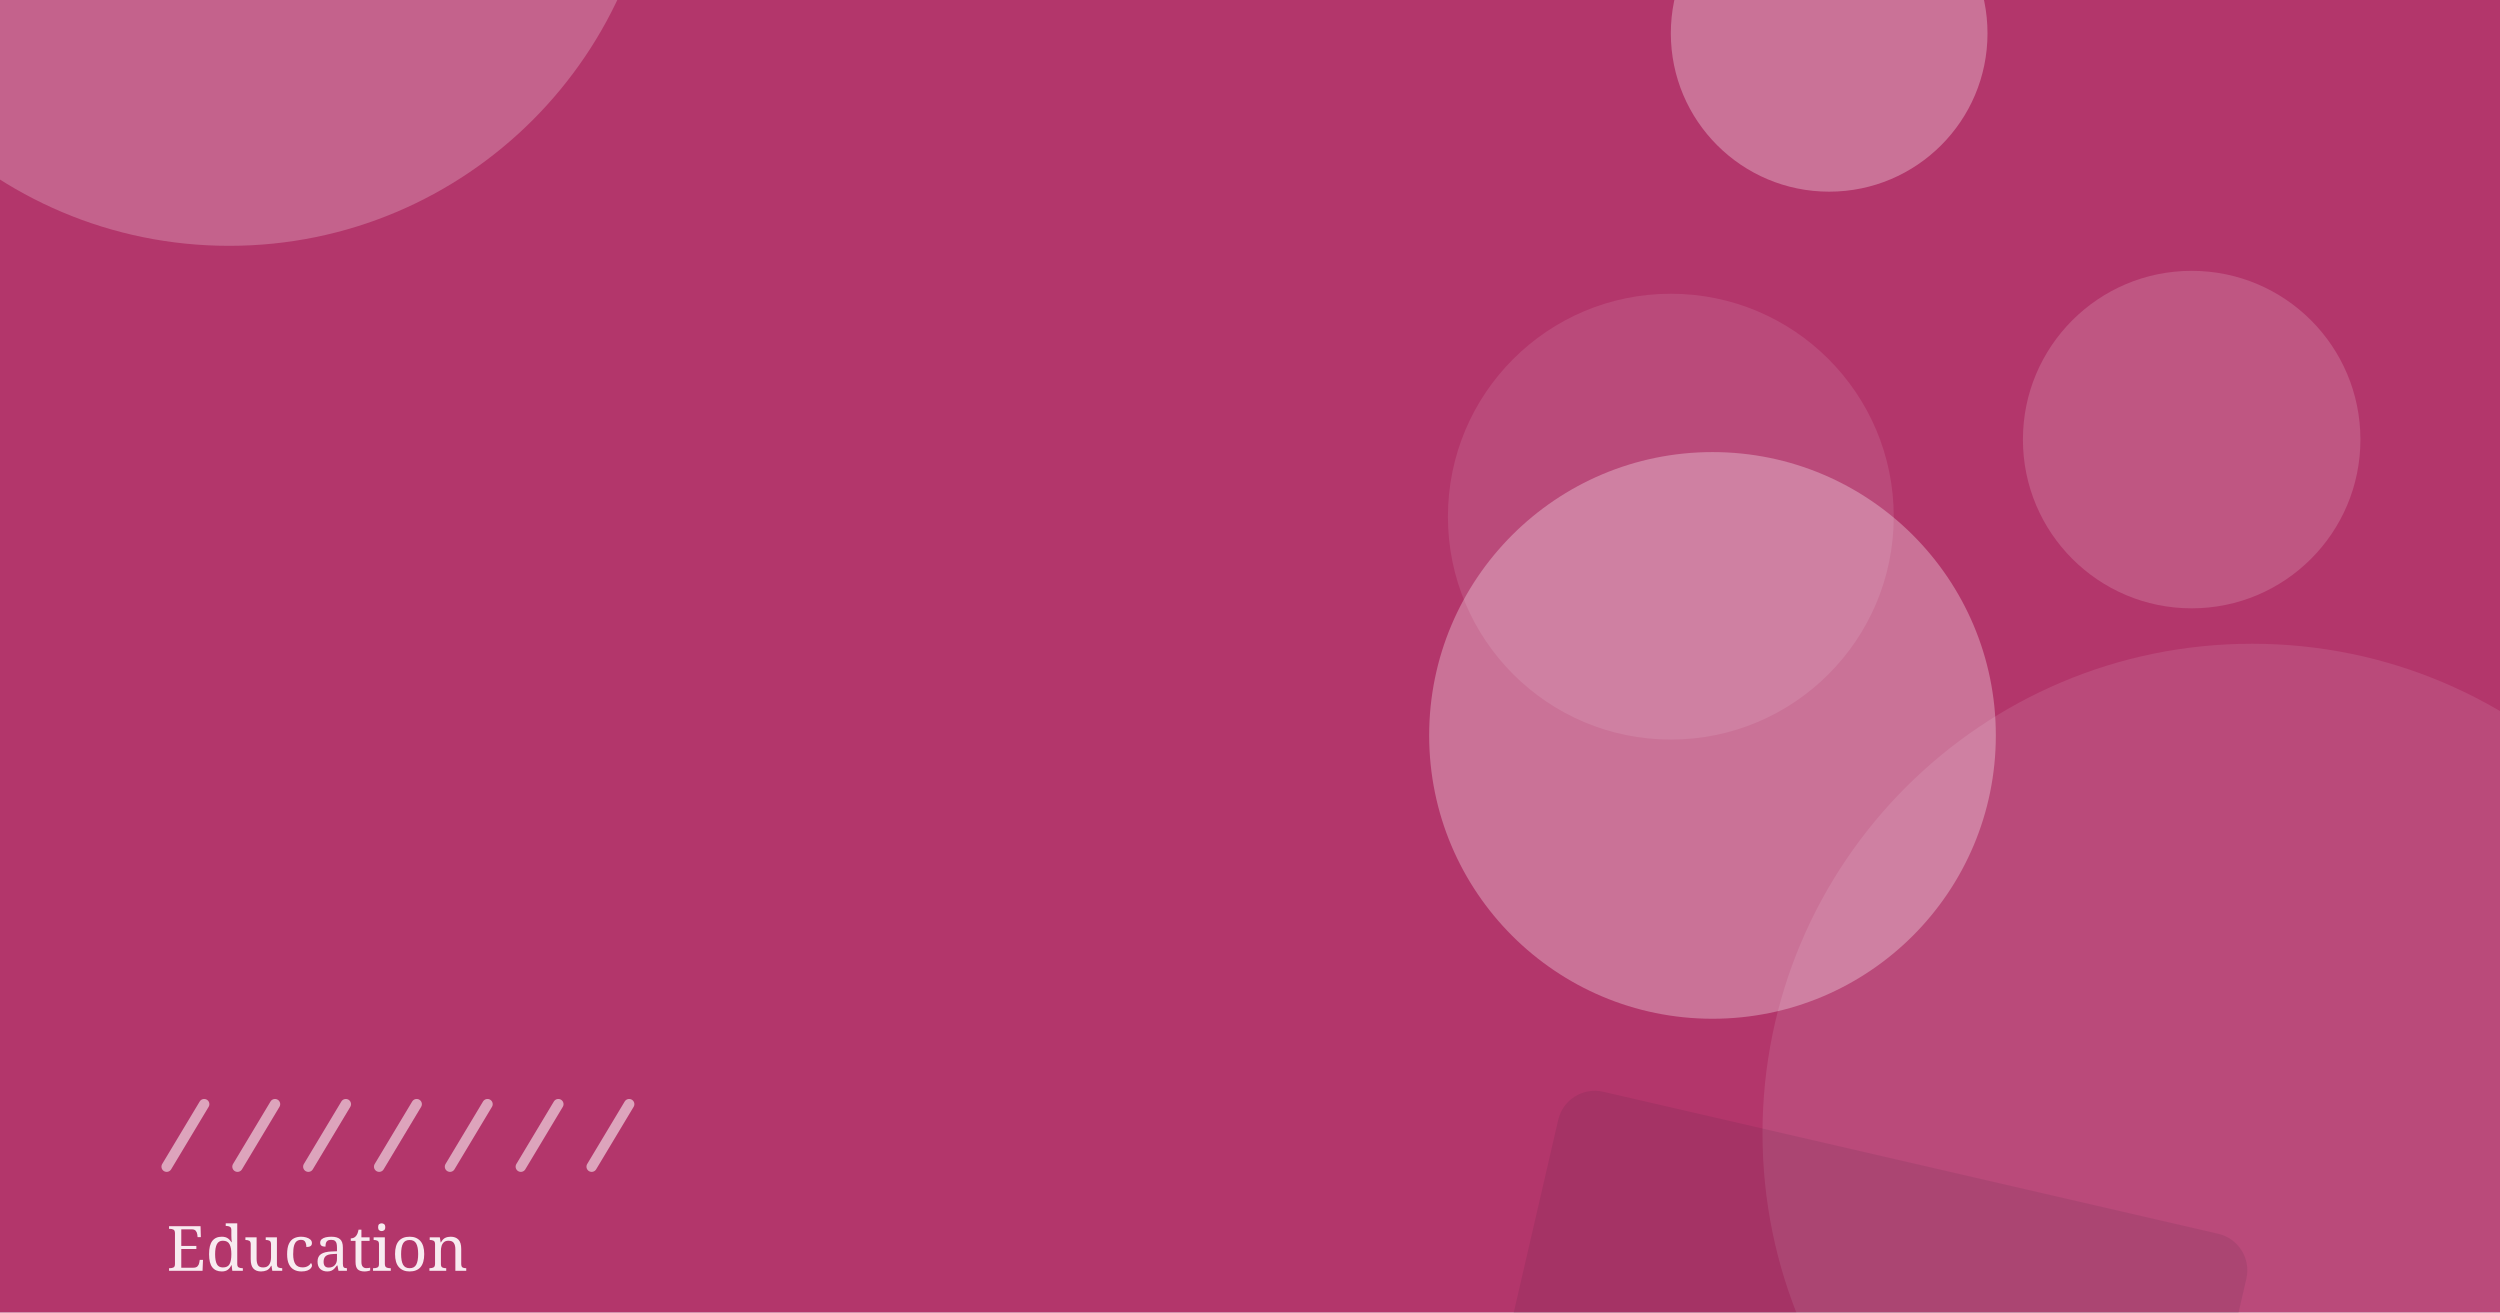
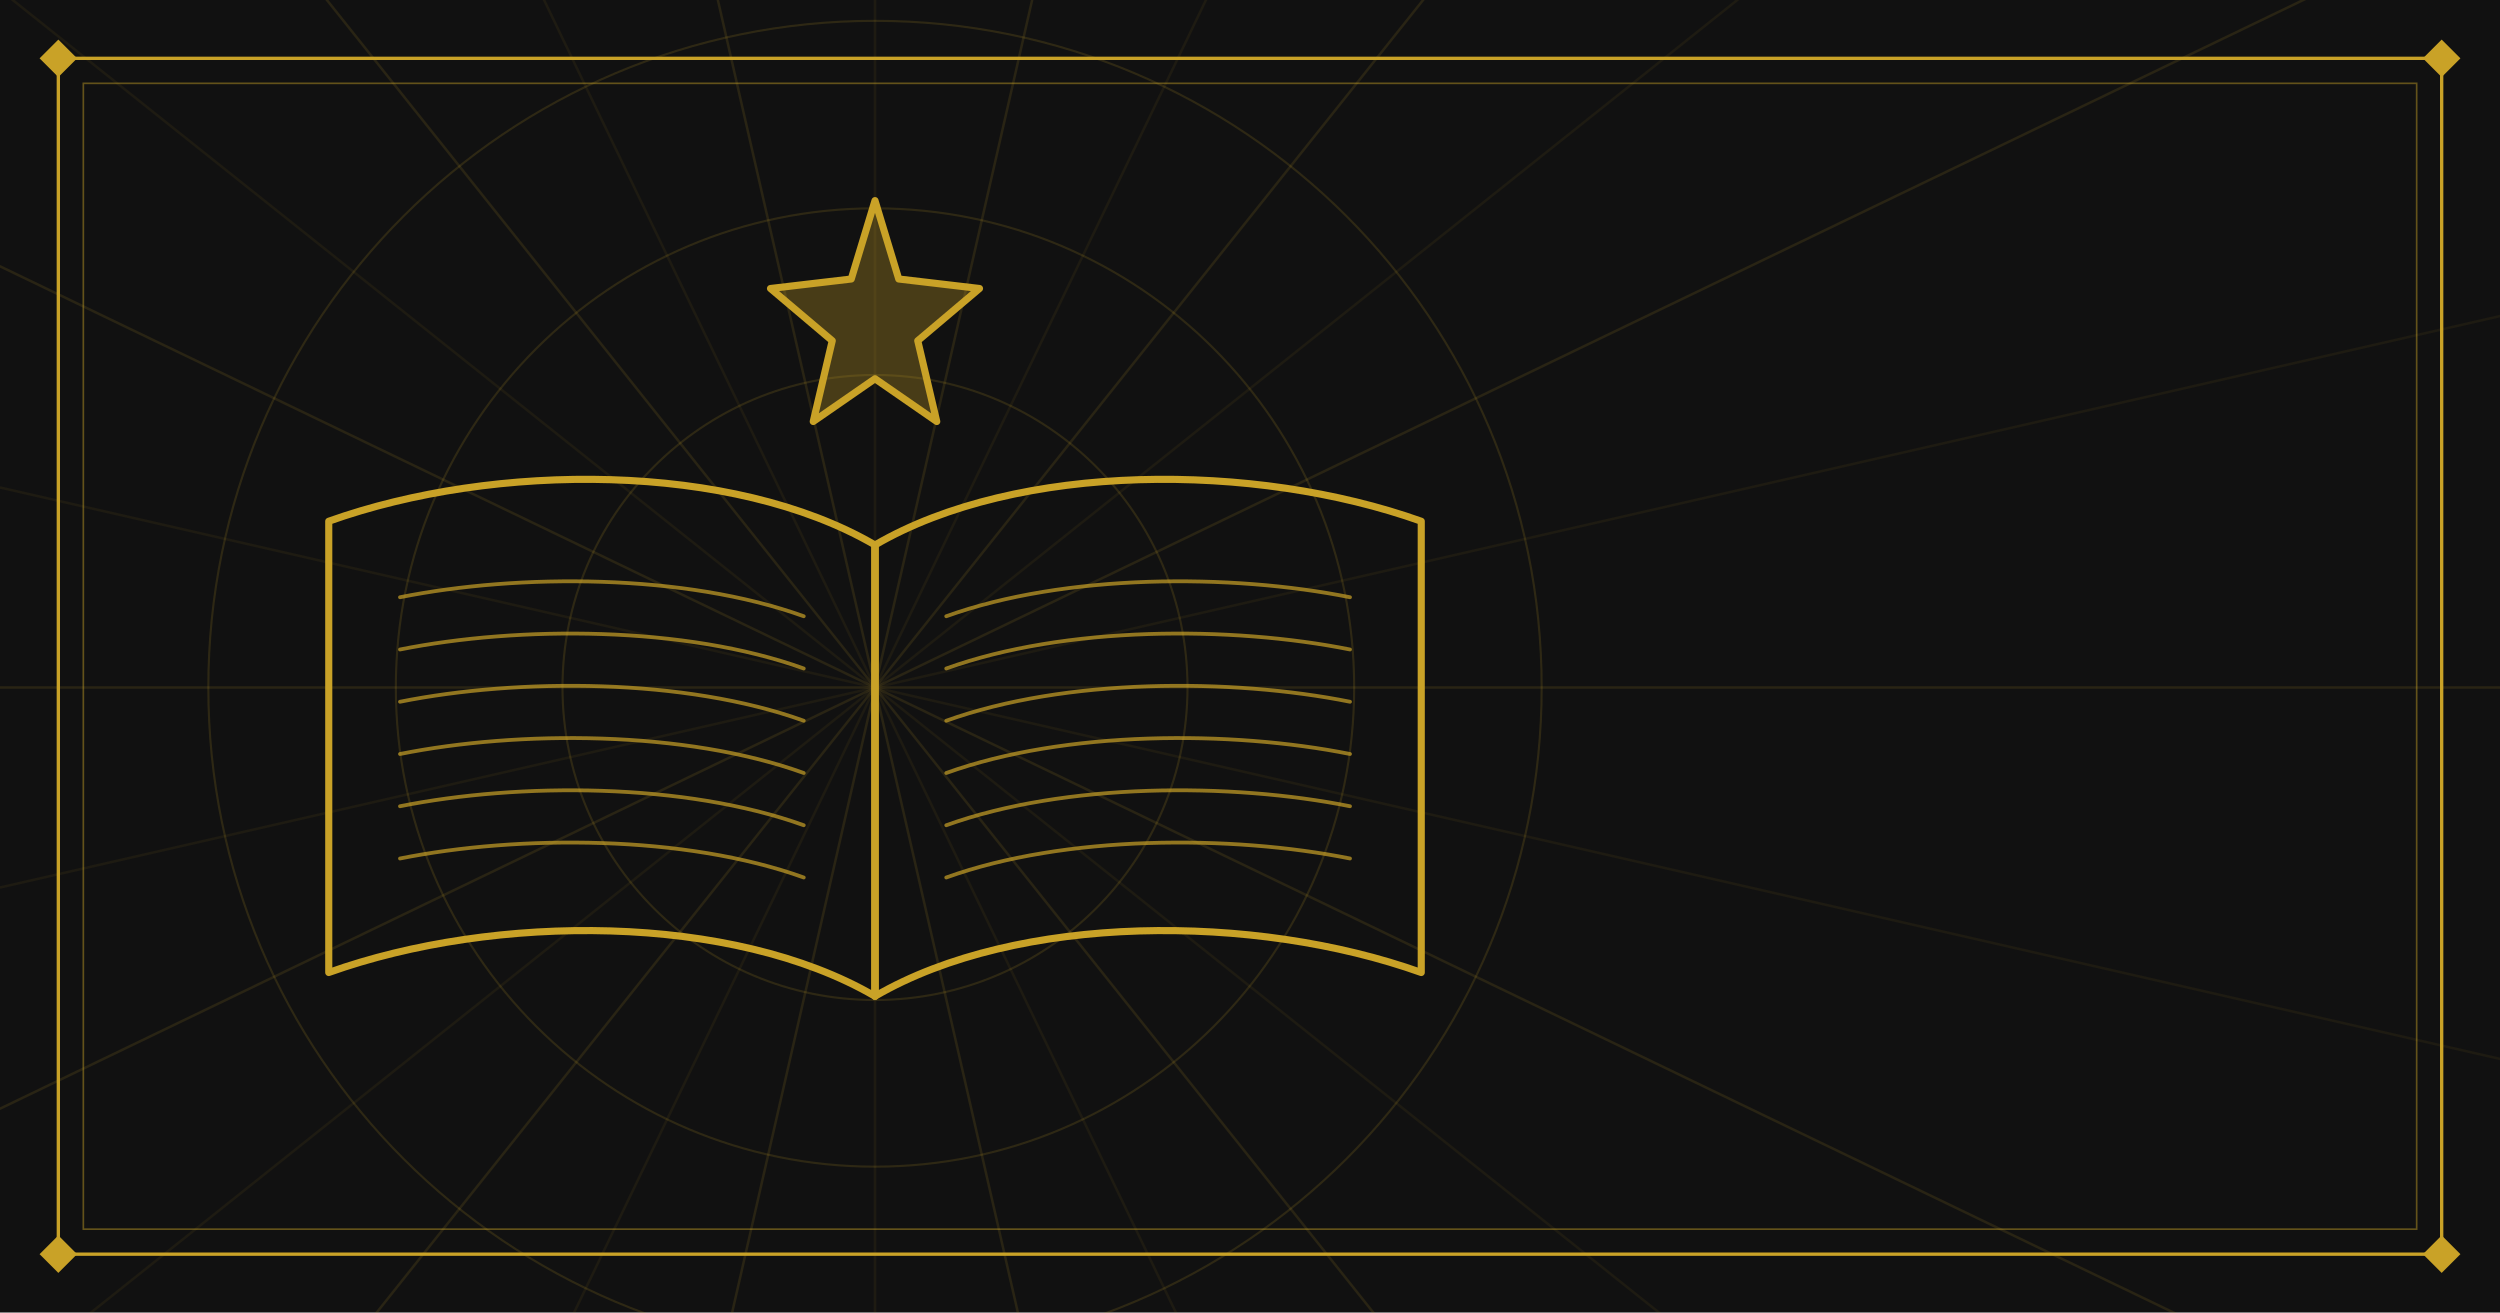
<svg xmlns="http://www.w3.org/2000/svg" viewBox="0 0 1200 630" width="1200" height="630">
-   <rect width="1200" height="630" fill="#B3366B" />
-   <circle cx="110" cy="-88" r="206" fill="#ffffff" fill-opacity="0.22" />
-   <circle cx="802" cy="248" r="107" fill="#ffffff" fill-opacity="0.1" />
-   <circle cx="878" cy="16" r="76" fill="#ffffff" fill-opacity="0.3" />
-   <circle cx="1081" cy="544" r="235" fill="#ffffff" fill-opacity="0.1" />
-   <circle cx="1052" cy="211" r="81" fill="#ffffff" fill-opacity="0.16" />
-   <rect x="752" y="520" width="339" height="148" rx="18" transform="rotate(13 752 520)" fill="#0b1020" fill-opacity="0.08" />
-   <circle cx="822" cy="353" r="136" fill="#ffffff" fill-opacity="0.3" />
-   <line x1="80" y1="560" x2="98" y2="530" stroke="#ffffff" stroke-opacity="0.55" stroke-width="5" stroke-linecap="round" />
-   <line x1="114" y1="560" x2="132" y2="530" stroke="#ffffff" stroke-opacity="0.55" stroke-width="5" stroke-linecap="round" />
-   <line x1="148" y1="560" x2="166" y2="530" stroke="#ffffff" stroke-opacity="0.55" stroke-width="5" stroke-linecap="round" />
-   <line x1="182" y1="560" x2="200" y2="530" stroke="#ffffff" stroke-opacity="0.55" stroke-width="5" stroke-linecap="round" />
-   <line x1="216" y1="560" x2="234" y2="530" stroke="#ffffff" stroke-opacity="0.55" stroke-width="5" stroke-linecap="round" />
-   <line x1="250" y1="560" x2="268" y2="530" stroke="#ffffff" stroke-opacity="0.55" stroke-width="5" stroke-linecap="round" />
-   <line x1="284" y1="560" x2="302" y2="530" stroke="#ffffff" stroke-opacity="0.55" stroke-width="5" stroke-linecap="round" />
-   <text x="80" y="610" font-family="Georgia, serif" font-size="30" fill="#ffffff" fill-opacity="0.9">Education</text>
+   <rect width="1200" height="630" fill="#111111" />
+   <line x1="420" y1="330" x2="1820" y2="330" stroke="#C9A227" stroke-opacity="0.13" stroke-width="1.2" />
+   <line x1="420" y1="330" x2="1785" y2="642" stroke="#C9A227" stroke-opacity="0.07" stroke-width="1.2" />
+   <line x1="420" y1="330" x2="1681" y2="937" stroke="#C9A227" stroke-opacity="0.13" stroke-width="1.2" />
+   <line x1="420" y1="330" x2="1515" y2="1203" stroke="#C9A227" stroke-opacity="0.07" stroke-width="1.2" />
+   <line x1="420" y1="330" x2="1293" y2="1425" stroke="#C9A227" stroke-opacity="0.13" stroke-width="1.2" />
+   <line x1="420" y1="330" x2="1027" y2="1591" stroke="#C9A227" stroke-opacity="0.07" stroke-width="1.2" />
+   <line x1="420" y1="330" x2="732" y2="1695" stroke="#C9A227" stroke-opacity="0.13" stroke-width="1.2" />
+   <line x1="420" y1="330" x2="420" y2="1730" stroke="#C9A227" stroke-opacity="0.07" stroke-width="1.2" />
+   <line x1="420" y1="330" x2="108" y2="1695" stroke="#C9A227" stroke-opacity="0.13" stroke-width="1.2" />
+   <line x1="420" y1="330" x2="-187" y2="1591" stroke="#C9A227" stroke-opacity="0.07" stroke-width="1.2" />
+   <line x1="420" y1="330" x2="-453" y2="1425" stroke="#C9A227" stroke-opacity="0.13" stroke-width="1.2" />
+   <line x1="420" y1="330" x2="-675" y2="1203" stroke="#C9A227" stroke-opacity="0.07" stroke-width="1.2" />
+   <line x1="420" y1="330" x2="-841" y2="937" stroke="#C9A227" stroke-opacity="0.13" stroke-width="1.2" />
+   <line x1="420" y1="330" x2="-945" y2="642" stroke="#C9A227" stroke-opacity="0.07" stroke-width="1.2" />
+   <line x1="420" y1="330" x2="-980" y2="330" stroke="#C9A227" stroke-opacity="0.13" stroke-width="1.2" />
+   <line x1="420" y1="330" x2="-945" y2="18" stroke="#C9A227" stroke-opacity="0.07" stroke-width="1.2" />
+   <line x1="420" y1="330" x2="-841" y2="-277" stroke="#C9A227" stroke-opacity="0.13" stroke-width="1.2" />
+   <line x1="420" y1="330" x2="-675" y2="-543" stroke="#C9A227" stroke-opacity="0.07" stroke-width="1.2" />
+   <line x1="420" y1="330" x2="-453" y2="-765" stroke="#C9A227" stroke-opacity="0.13" stroke-width="1.2" />
+   <line x1="420" y1="330" x2="-187" y2="-931" stroke="#C9A227" stroke-opacity="0.07" stroke-width="1.2" />
+   <line x1="420" y1="330" x2="108" y2="-1035" stroke="#C9A227" stroke-opacity="0.13" stroke-width="1.2" />
+   <line x1="420" y1="330" x2="420" y2="-1070" stroke="#C9A227" stroke-opacity="0.07" stroke-width="1.2" />
+   <line x1="420" y1="330" x2="732" y2="-1035" stroke="#C9A227" stroke-opacity="0.13" stroke-width="1.2" />
+   <line x1="420" y1="330" x2="1027" y2="-931" stroke="#C9A227" stroke-opacity="0.07" stroke-width="1.2" />
+   <line x1="420" y1="330" x2="1293" y2="-765" stroke="#C9A227" stroke-opacity="0.13" stroke-width="1.2" />
+   <line x1="420" y1="330" x2="1515" y2="-543" stroke="#C9A227" stroke-opacity="0.07" stroke-width="1.2" />
+   <line x1="420" y1="330" x2="1681" y2="-277" stroke="#C9A227" stroke-opacity="0.13" stroke-width="1.2" />
+   <line x1="420" y1="330" x2="1785" y2="18" stroke="#C9A227" stroke-opacity="0.07" stroke-width="1.2" />
+   <circle cx="420" cy="330" r="150" fill="none" stroke="#C9A227" stroke-opacity="0.16" stroke-width="1" />
+   <circle cx="420" cy="330" r="230" fill="none" stroke="#C9A227" stroke-opacity="0.16" stroke-width="1" />
+   <circle cx="420" cy="330" r="320" fill="none" stroke="#C9A227" stroke-opacity="0.16" stroke-width="1" />
+   <rect x="28" y="28" width="1144" height="574" fill="none" stroke="#C9A227" stroke-width="1.6" />
+   <rect x="40" y="40" width="1120" height="550" fill="none" stroke="#C9A227" stroke-opacity="0.45" stroke-width="0.8" />
+   <path d="M28 19 L37 28 L28 37 L19 28 Z" fill="#C9A227" />
+   <path d="M1172 19 L1181 28 L1172 37 L1163 28 Z" fill="#C9A227" />
+   <path d="M28 593 L37 602 L28 611 L19 602 Z" fill="#C9A227" />
+   <path d="M1172 593 L1181 602 L1172 611 L1163 602 Z" fill="#C9A227" />
+   <g transform="translate(420 330) rotate(0) scale(1.14)" fill="none" stroke="#C9A227" stroke-width="3" stroke-linecap="round" stroke-linejoin="round">
+     <path d="M0 -60 C-60 -95 -160 -95 -230 -70 L-230 120 C-160 95 -60 95 0 130 Z" />
+     <path d="M0 -60 C60 -95 160 -95 230 -70 L230 120 C160 95 60 95 0 130 Z" />
+     <line x1="0" y1="-60" x2="0" y2="130" />
+     <path d="M-30 -30 C -80 -48 -150 -48 -200 -38" stroke-width="1.6" stroke-opacity="0.7" />
+     <path d="M30 -30 C 80 -48 150 -48 200 -38" stroke-width="1.6" stroke-opacity="0.7" />
+     <path d="M-30 -8 C -80 -26 -150 -26 -200 -16" stroke-width="1.6" stroke-opacity="0.7" />
+     <path d="M30 -8 C 80 -26 150 -26 200 -16" stroke-width="1.6" stroke-opacity="0.7" />
+     <path d="M-30 14 C -80 -4 -150 -4 -200 6" stroke-width="1.6" stroke-opacity="0.7" />
+     <path d="M30 14 C 80 -4 150 -4 200 6" stroke-width="1.6" stroke-opacity="0.7" />
+     <path d="M-30 36 C -80 18 -150 18 -200 28" stroke-width="1.6" stroke-opacity="0.7" />
+     <path d="M30 36 C 80 18 150 18 200 28" stroke-width="1.6" stroke-opacity="0.7" />
+     <path d="M-30 58 C -80 40 -150 40 -200 50" stroke-width="1.6" stroke-opacity="0.7" />
+     <path d="M30 58 C 80 40 150 40 200 50" stroke-width="1.6" stroke-opacity="0.7" />
+     <path d="M-30 80 C -80 62 -150 62 -200 72" stroke-width="1.6" stroke-opacity="0.7" />
+     <path d="M30 80 C 80 62 150 62 200 72" stroke-width="1.6" stroke-opacity="0.7" />
+     <path d="M0 -205 L10 -172 L44 -168 L18 -146 L26 -112 L0 -130 L-26 -112 L-18 -146 L-44 -168 L-10 -172 Z" fill="#C9A227" fill-opacity="0.3" />
+   </g>
</svg>
